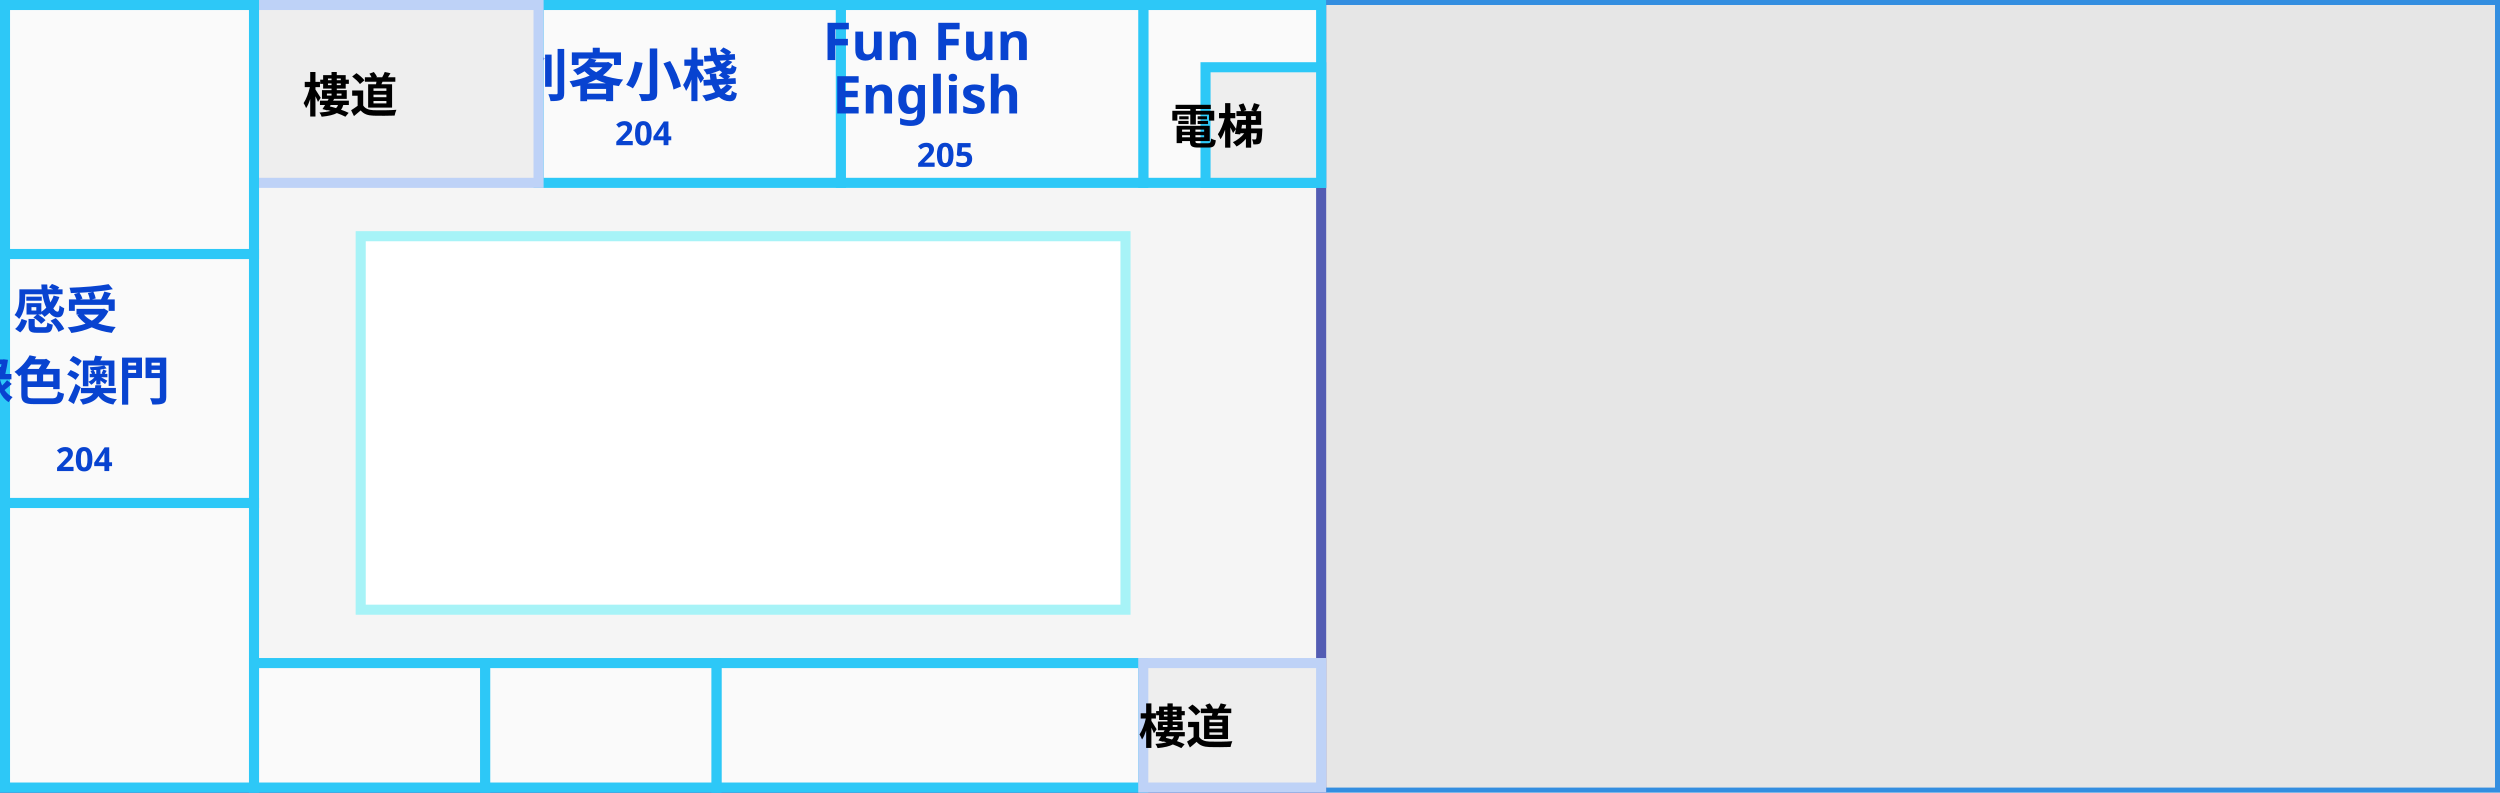
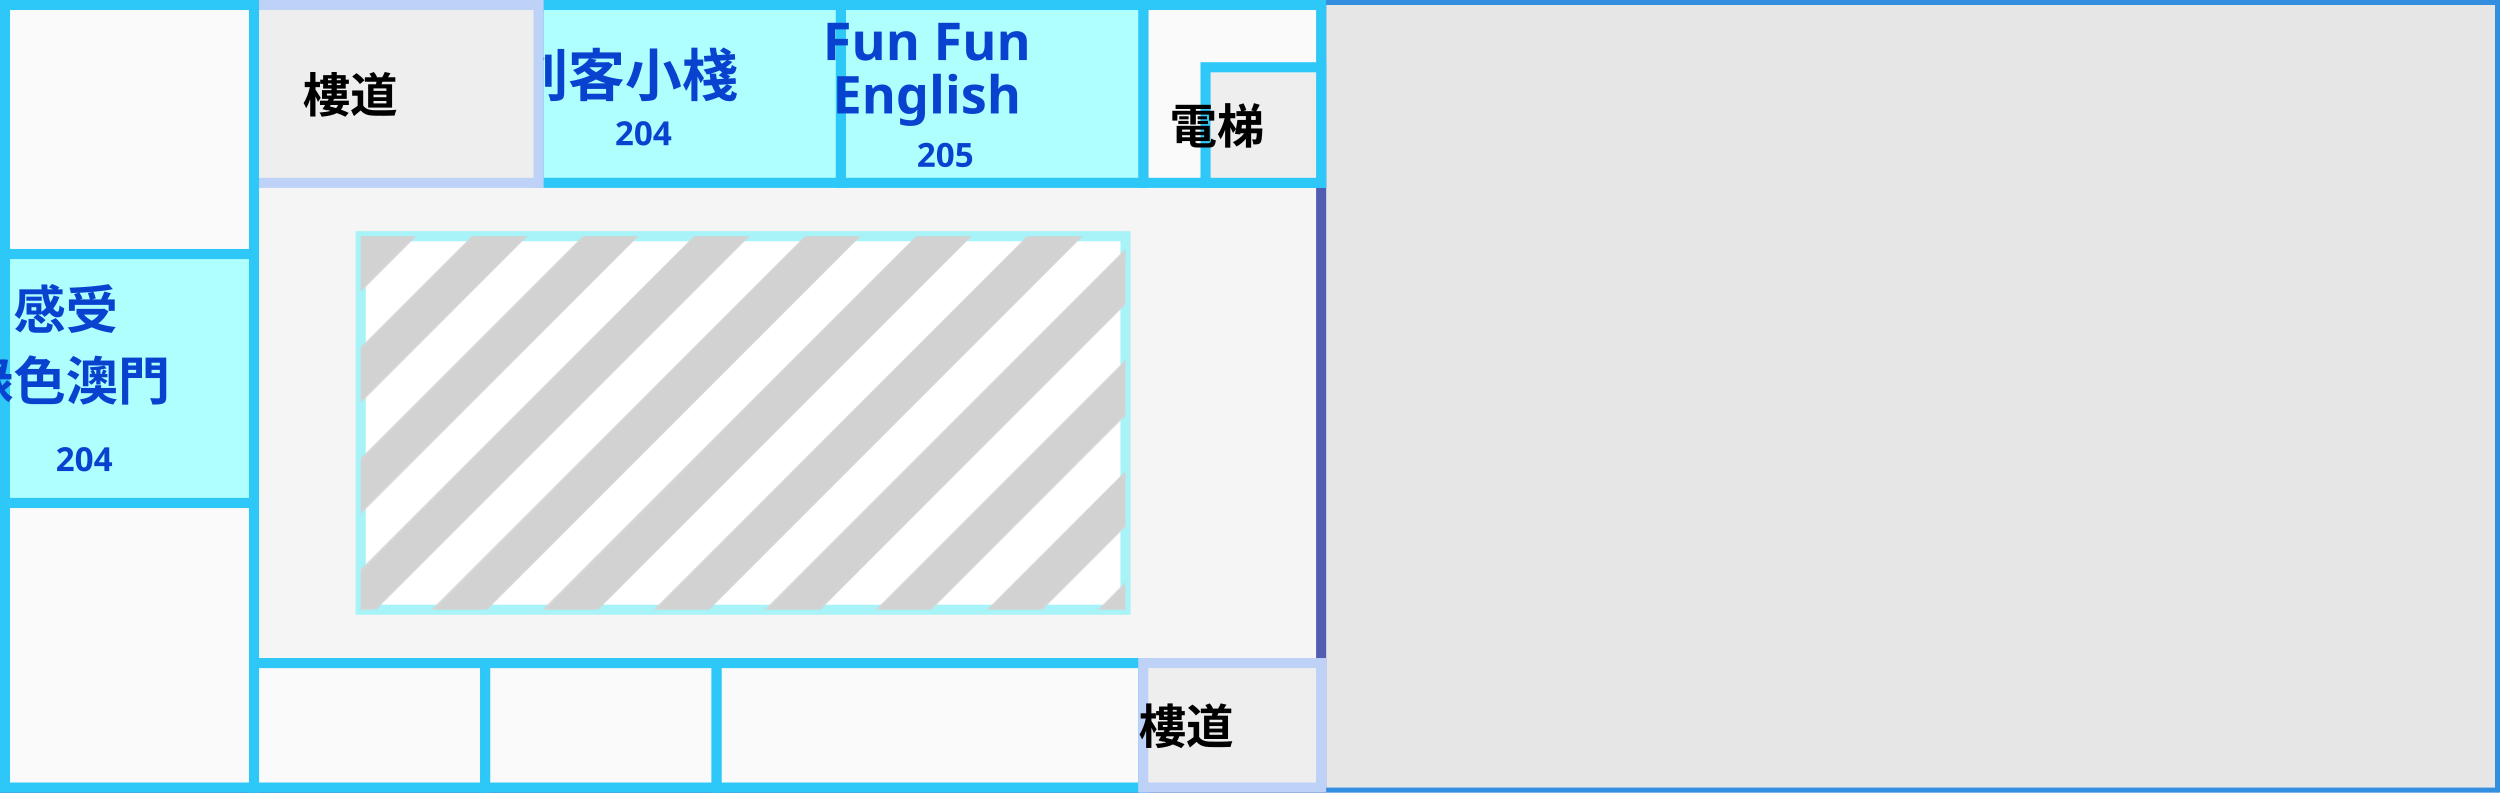
- <svg xmlns="http://www.w3.org/2000/svg" width="371.903mm" height="117.903mm" viewBox="0 0 371.903 117.903" version="1.1" id="svg8">
-   <defs id="defs2" />
+ <svg xmlns="http://www.w3.org/2000/svg" xmlns:ns1="http://www.openswatchbook.org/uri/2009/osb" xmlns:xlink="http://www.w3.org/1999/xlink" width="371.903mm" height="117.903mm" viewBox="0 0 371.903 117.903" version="1.1" id="svg8">
+   <defs id="defs2">
+     <linearGradient id="linearGradient2799" ns1:paint="solid">
+       <stop style="stop-color:#afffff;stop-opacity:1;" offset="0" id="stop2797" />
+     </linearGradient>
+     <pattern xlink:href="#pattern3241-4" id="pattern3259" patternTransform="matrix(0.1093014,0,0,0.1093014,97.45833,342.4605)" />
+     <pattern patternUnits="userSpaceOnUse" width="151.181" height="151.181" patternTransform="translate(-229.0016,271.7669)" id="pattern3241-4">
+       <path style="fill:#d2d2d2;fill-opacity:1;stroke:#000000;stroke-width:0;stroke-linecap:butt;stroke-linejoin:miter;stroke-miterlimit:4;stroke-dasharray:none;stroke-opacity:1" d="M 4.5622933e-6,151.181 H 75.591 L 151.181,75.591 V 4.5622933e-6 Z" id="path3153-20" />
+       <path style="fill:#d2d2d2;fill-opacity:1;stroke:#000000;stroke-width:0;stroke-linecap:butt;stroke-linejoin:miter;stroke-miterlimit:4;stroke-dasharray:none;stroke-opacity:1" d="M 4.5622933e-6,4.5622933e-6 V 75.591 L 75.591,4.5622933e-6 Z" id="path3155-8" />
+     </pattern>
+   </defs>
  <g id="layer1" transform="translate(-43.79875,-307.3217)">
    <rect style="opacity:1;fill:#fafafa;fill-opacity:1;stroke:#338ee0;stroke-width:1.5;stroke-linecap:square;stroke-linejoin:miter;stroke-miterlimit:4;stroke-dasharray:none;stroke-opacity:1;paint-order:normal" id="rect821" width="116.417" height="370.417" x="308.065" y="-414.958" ry="0" transform="rotate(90)" />
    <rect style="opacity:1;fill:#e6e6e6;fill-opacity:1;stroke:none;stroke-width:1.5;stroke-linecap:square;stroke-linejoin:miter;stroke-miterlimit:4;stroke-dasharray:none;stroke-opacity:1;paint-order:normal" id="rect823-5" width="174.625" height="116.417" x="240.333" y="308.065" ry="0" />
    <rect style="opacity:1;fill:#f5f5f5;fill-opacity:1;stroke:#535cb3;stroke-width:1.5;stroke-linecap:square;stroke-linejoin:miter;stroke-miterlimit:4;stroke-dasharray:none;stroke-opacity:1;paint-order:normal" id="rect823" width="195.792" height="116.417" x="44.542" y="308.065" ry="0" />
-     <rect style="opacity:1;fill:#fafafa;fill-opacity:1;stroke:#2dc8f7;stroke-width:1.5;stroke-linecap:square;stroke-linejoin:miter;stroke-miterlimit:4;stroke-dasharray:none;stroke-opacity:1;paint-order:normal" id="rect829" width="44.979" height="26.458" x="123.917" y="308.065" />
+     <rect style="opacity:1;fill:#afffff;fill-opacity:1;stroke:#2dc8f7;stroke-width:1.5;stroke-linecap:square;stroke-linejoin:miter;stroke-miterlimit:4;stroke-dasharray:none;stroke-opacity:1;paint-order:normal" id="rect829" width="44.979" height="26.458" x="123.917" y="308.065" />
    <rect style="opacity:1;fill:#fafafa;fill-opacity:1;stroke:#2dc8f7;stroke-width:1.5;stroke-linecap:square;stroke-linejoin:miter;stroke-miterlimit:4;stroke-dasharray:none;stroke-opacity:1;paint-order:normal" id="rect846" width="63.5" height="18.521" x="150.375" y="405.96" />
    <rect style="opacity:1;fill:#fafafa;fill-opacity:1;stroke:#2dc8f7;stroke-width:1.5;stroke-linecap:square;stroke-linejoin:miter;stroke-miterlimit:4;stroke-dasharray:none;stroke-opacity:1;paint-order:normal" id="rect829-3" width="34.396" height="18.521" x="81.583" y="405.96" />
-     <rect style="opacity:1;fill:#ffffff;fill-opacity:1;stroke:#a7f3f7;stroke-width:1.5;stroke-linecap:square;stroke-linejoin:miter;stroke-miterlimit:4;stroke-dasharray:none;stroke-opacity:1;paint-order:normal" id="rect878" width="113.771" height="55.563" x="97.458" y="342.46" />
+     <rect style="opacity:1;mix-blend-mode:normal;fill:#ffffff;fill-opacity:1;fill-rule:nonzero;stroke:#a7f3f7;stroke-width:1.5;stroke-linecap:square;stroke-linejoin:miter;stroke-miterlimit:4;stroke-dasharray:none;stroke-opacity:1;paint-order:normal" id="rect878" width="113.771" height="55.563" x="97.458" y="342.46" />
    <text xml:space="preserve" style="font-style:normal;font-weight:normal;font-size:10.583px;line-height:0.69;font-family:sans-serif;letter-spacing:0px;word-spacing:0px;fill:#0843d0;fill-opacity:1;stroke:none;stroke-width:1.5;stroke-miterlimit:4;stroke-dasharray:none" x="146.39" y="321.614" id="text931-5">
      <tspan id="tspan929-6" x="146.39" y="321.614" style="font-style:normal;font-variant:normal;font-weight:bold;font-stretch:normal;font-size:8.467px;line-height:0.69;font-family:'Microsoft JhengHei UI';-inkscape-font-specification:'Microsoft JhengHei UI Bold';text-align:center;text-anchor:middle;fill:#0843d0;fill-opacity:1;stroke-width:1.5;stroke-miterlimit:4;stroke-dasharray:none">創客小棧</tspan>
      <tspan x="146.39" y="328.916" style="font-style:normal;font-variant:normal;font-weight:bold;font-stretch:normal;font-size:4.939px;line-height:0.69;font-family:'Microsoft JhengHei UI';-inkscape-font-specification:'Microsoft JhengHei UI Bold';text-align:center;text-anchor:middle;fill:#0843d0;fill-opacity:1;stroke-width:1.5;stroke-miterlimit:4;stroke-dasharray:none" id="tspan951">204</tspan>
    </text>
    <rect style="opacity:1;fill:#fafafa;fill-opacity:1;stroke:#2dc8f7;stroke-width:1.5;stroke-linecap:square;stroke-linejoin:miter;stroke-miterlimit:4;stroke-dasharray:none;stroke-opacity:1;paint-order:normal" id="rect827-9" width="26.458" height="26.458" x="213.875" y="308.065" />
    <rect style="opacity:1;fill:#eeeeee;fill-opacity:1;stroke:#2dc8f7;stroke-width:1.5;stroke-linecap:square;stroke-linejoin:miter;stroke-miterlimit:4;stroke-dasharray:none;stroke-opacity:1;paint-order:normal" id="rect827" width="17.198" height="17.198" x="223.135" y="317.325" />
    <rect style="opacity:1;fill:#eeeeee;fill-opacity:1;stroke:#bed2f7;stroke-width:1.5;stroke-linecap:square;stroke-linejoin:miter;stroke-miterlimit:4;stroke-dasharray:none;stroke-opacity:1;paint-order:normal" id="rect829-1" width="42.333" height="26.458" x="81.583" y="308.065" />
    <text xml:space="preserve" style="font-style:normal;font-weight:normal;font-size:10.583px;line-height:0.69;font-family:sans-serif;letter-spacing:0px;word-spacing:0px;fill:#000000;fill-opacity:1;stroke:none;stroke-width:1.5;stroke-miterlimit:4;stroke-dasharray:none" x="102.757" y="324.031" id="text931-5-5">
      <tspan x="102.757" y="324.031" style="font-style:normal;font-variant:normal;font-weight:bold;font-stretch:normal;font-size:7.056px;line-height:0.69;font-family:'Microsoft JhengHei UI';-inkscape-font-specification:'Microsoft JhengHei UI Bold';text-align:center;text-anchor:middle;fill:#000000;fill-opacity:1;stroke-width:1.5;stroke-miterlimit:4;stroke-dasharray:none" id="tspan951-2">樓道</tspan>
    </text>
    <rect style="opacity:1;fill:#eeeeee;fill-opacity:1;stroke:#bed2f7;stroke-width:1.5;stroke-linecap:square;stroke-linejoin:miter;stroke-miterlimit:4;stroke-dasharray:none;stroke-opacity:1;paint-order:normal" id="rect829-1-2" width="26.458" height="18.521" x="213.875" y="405.96" />
    <text xml:space="preserve" style="font-style:normal;font-weight:normal;font-size:10.583px;line-height:0.69;font-family:sans-serif;letter-spacing:0px;word-spacing:0px;fill:#000000;fill-opacity:1;stroke:none;stroke-width:1.5;stroke-miterlimit:4;stroke-dasharray:none" x="227.111" y="417.958" id="text931-5-5-9">
      <tspan x="227.111" y="417.958" style="font-style:normal;font-variant:normal;font-weight:bold;font-stretch:normal;font-size:7.056px;line-height:0.69;font-family:'Microsoft JhengHei UI';-inkscape-font-specification:'Microsoft JhengHei UI Bold';text-align:center;text-anchor:middle;fill:#000000;fill-opacity:1;stroke-width:1.5;stroke-miterlimit:4;stroke-dasharray:none" id="tspan951-2-9">樓道</tspan>
    </text>
-     <text xml:space="preserve" style="font-style:normal;font-weight:normal;font-size:10.583px;line-height:0.69;font-family:sans-serif;letter-spacing:0px;word-spacing:0px;fill:#000000;fill-opacity:1;stroke:none;stroke-width:0.265" x="417.604" y="407.283" id="text1097">
-       <tspan id="tspan1095" x="417.604" y="413.684" style="line-height:0.69;stroke-width:0.265" />
-     </text>
+     <text xml:space="preserve" style="font-style:normal;font-weight:normal;font-size:10.583px;line-height:0.69;font-family:sans-serif;letter-spacing:0px;word-spacing:0px;fill:#000000;fill-opacity:1;stroke:none;stroke-width:0.265" x="417.604" y="407.283" id="text1097" />
    <text xml:space="preserve" style="font-style:normal;font-weight:normal;font-size:10.583px;line-height:0.69;font-family:sans-serif;letter-spacing:0px;word-spacing:0px;fill:#000000;fill-opacity:1;stroke:none;stroke-width:1.5;stroke-miterlimit:4;stroke-dasharray:none" x="231.71" y="328.665" id="text931-5-5-5">
      <tspan x="231.71" y="328.665" style="font-style:normal;font-variant:normal;font-weight:bold;font-stretch:normal;font-size:7.056px;line-height:0.69;font-family:'Microsoft JhengHei UI';-inkscape-font-specification:'Microsoft JhengHei UI Bold';text-align:center;text-anchor:middle;fill:#000000;fill-opacity:1;stroke-width:1.5;stroke-miterlimit:4;stroke-dasharray:none" id="tspan951-2-5">電梯</tspan>
    </text>
-     <rect style="opacity:1;fill:#fafafa;fill-opacity:1;stroke:#2dc8f7;stroke-width:1.5;stroke-linecap:square;stroke-linejoin:miter;stroke-miterlimit:4;stroke-dasharray:none;stroke-opacity:1;paint-order:normal" id="rect829-9" width="44.979" height="26.458" x="168.896" y="308.065" />
+     <rect style="opacity:1;fill:#afffff;fill-opacity:1;stroke:#2dc8f7;stroke-width:1.5;stroke-linecap:square;stroke-linejoin:miter;stroke-miterlimit:4;stroke-dasharray:none;stroke-opacity:1;paint-order:normal" id="rect829-9" width="44.979" height="26.458" x="168.896" y="308.065" />
    <text xml:space="preserve" style="font-style:normal;font-weight:normal;font-size:10.583px;line-height:0.75;font-family:sans-serif;letter-spacing:0px;word-spacing:0px;fill:#0843d0;fill-opacity:1;stroke:none;stroke-width:1.5;stroke-miterlimit:4;stroke-dasharray:none" x="191.296" y="316.26" id="text931-5-9">
      <tspan id="tspan929-6-7" x="191.296" y="316.26" style="font-style:normal;font-variant:normal;font-weight:bold;font-stretch:normal;font-size:7.761px;line-height:0.75;font-family:'Microsoft JhengHei UI';-inkscape-font-specification:'Microsoft JhengHei UI Bold';text-align:center;text-anchor:middle;fill:#0843d0;fill-opacity:1;stroke-width:1.5;stroke-miterlimit:4;stroke-dasharray:none">Fun Fun</tspan>
      <tspan x="191.296" y="324.198" style="font-style:normal;font-variant:normal;font-weight:bold;font-stretch:normal;font-size:7.761px;line-height:0.75;font-family:'Microsoft JhengHei UI';-inkscape-font-specification:'Microsoft JhengHei UI Bold';text-align:center;text-anchor:middle;fill:#0843d0;fill-opacity:1;stroke-width:1.5;stroke-miterlimit:4;stroke-dasharray:none" id="tspan848">English</tspan>
      <tspan x="191.296" y="332.135" style="font-style:normal;font-variant:normal;font-weight:bold;font-stretch:normal;font-size:4.939px;line-height:0.75;font-family:'Microsoft JhengHei UI';-inkscape-font-specification:'Microsoft JhengHei UI Bold';text-align:center;text-anchor:middle;fill:#0843d0;fill-opacity:1;stroke-width:1.5;stroke-miterlimit:4;stroke-dasharray:none" id="tspan951-24">205</tspan>
    </text>
-     <rect style="opacity:1;fill:#fafafa;fill-opacity:1;stroke:#2dc8f7;stroke-width:1.5;stroke-linecap:square;stroke-linejoin:miter;stroke-miterlimit:4;stroke-dasharray:none;stroke-opacity:1;paint-order:normal" id="rect825-2" width="37.042" height="37.042" x="44.542" y="345.106" />
+     <rect style="opacity:1;fill:#afffff;fill-opacity:1;stroke:#2dc8f7;stroke-width:1.5;stroke-linecap:square;stroke-linejoin:miter;stroke-miterlimit:4;stroke-dasharray:none;stroke-opacity:1;paint-order:normal" id="rect825-2" width="37.042" height="37.042" x="44.542" y="345.106" />
    <rect style="opacity:1;fill:#fafafa;fill-opacity:1;stroke:#2dc8f7;stroke-width:1.5;stroke-linecap:square;stroke-linejoin:miter;stroke-miterlimit:4;stroke-dasharray:none;stroke-opacity:1;paint-order:normal" id="rect825" width="37.042" height="37.042" x="44.542" y="308.065" />
    <rect style="opacity:1;fill:#fafafa;fill-opacity:1;stroke:#2dc8f7;stroke-width:1.5;stroke-linecap:square;stroke-linejoin:miter;stroke-miterlimit:4;stroke-dasharray:none;stroke-opacity:1;paint-order:normal" id="rect825-23" width="37.042" height="42.333" x="44.542" y="382.148" />
    <text xml:space="preserve" style="font-style:normal;font-weight:normal;font-size:10.583px;line-height:1;font-family:sans-serif;letter-spacing:0px;word-spacing:0px;fill:#0843d0;fill-opacity:1;stroke:none;stroke-width:1.5;stroke-miterlimit:4;stroke-dasharray:none" x="63.201" y="356.234" id="text931-5-4">
      <tspan id="tspan929-6-2" x="63.201" y="356.234" style="font-style:normal;font-variant:normal;font-weight:bold;font-stretch:normal;font-size:7.761px;line-height:1;font-family:'Microsoft JhengHei UI';-inkscape-font-specification:'Microsoft JhengHei UI Bold';text-align:center;text-anchor:middle;fill:#0843d0;fill-opacity:1;stroke-width:1.5;stroke-miterlimit:4;stroke-dasharray:none">感受</tspan>
      <tspan x="63.201" y="366.817" style="font-style:normal;font-variant:normal;font-weight:bold;font-stretch:normal;font-size:7.761px;line-height:1;font-family:'Microsoft JhengHei UI';-inkscape-font-specification:'Microsoft JhengHei UI Bold';text-align:center;text-anchor:middle;fill:#0843d0;fill-opacity:1;stroke-width:1.5;stroke-miterlimit:4;stroke-dasharray:none" id="tspan846">綠色澳門</tspan>
      <tspan x="63.201" y="377.4" style="font-style:normal;font-variant:normal;font-weight:bold;font-stretch:normal;font-size:4.939px;line-height:1;font-family:'Microsoft JhengHei UI';-inkscape-font-specification:'Microsoft JhengHei UI Bold';text-align:center;text-anchor:middle;fill:#0843d0;fill-opacity:1;stroke-width:1.5;stroke-miterlimit:4;stroke-dasharray:none" id="tspan951-9">204</tspan>
    </text>
    <rect style="opacity:1;fill:#fafafa;fill-opacity:1;stroke:#2dc8f7;stroke-width:1.5;stroke-linecap:square;stroke-linejoin:miter;stroke-miterlimit:4;stroke-dasharray:none;stroke-opacity:1;paint-order:normal" id="rect829-3-8" width="34.396" height="18.521" x="115.979" y="405.96" />
+     <rect style="stroke:none;fill:url(#pattern3241)" transform="matrix(0.2645833,0,0,0.2645833,43.79875,307.3217)" width="151.181" height="151.181" x="-229.002" y="271.767" id="rect3245" />
+     <rect style="stroke:none;fill:url(#pattern3199)" transform="matrix(0.2645833,0,0,0.2645833,43.79875,307.3217)" width="152.89" height="152.905" x="-100.426" y="492.985" id="rect3203" />
+     <path id="rect3245-4" style="fill:url(#pattern3259);stroke:none;stroke-width:0.753" d="m 97.458,342.461 v 55.562 H 211.229 v -55.562 z" />
  </g>
</svg>
